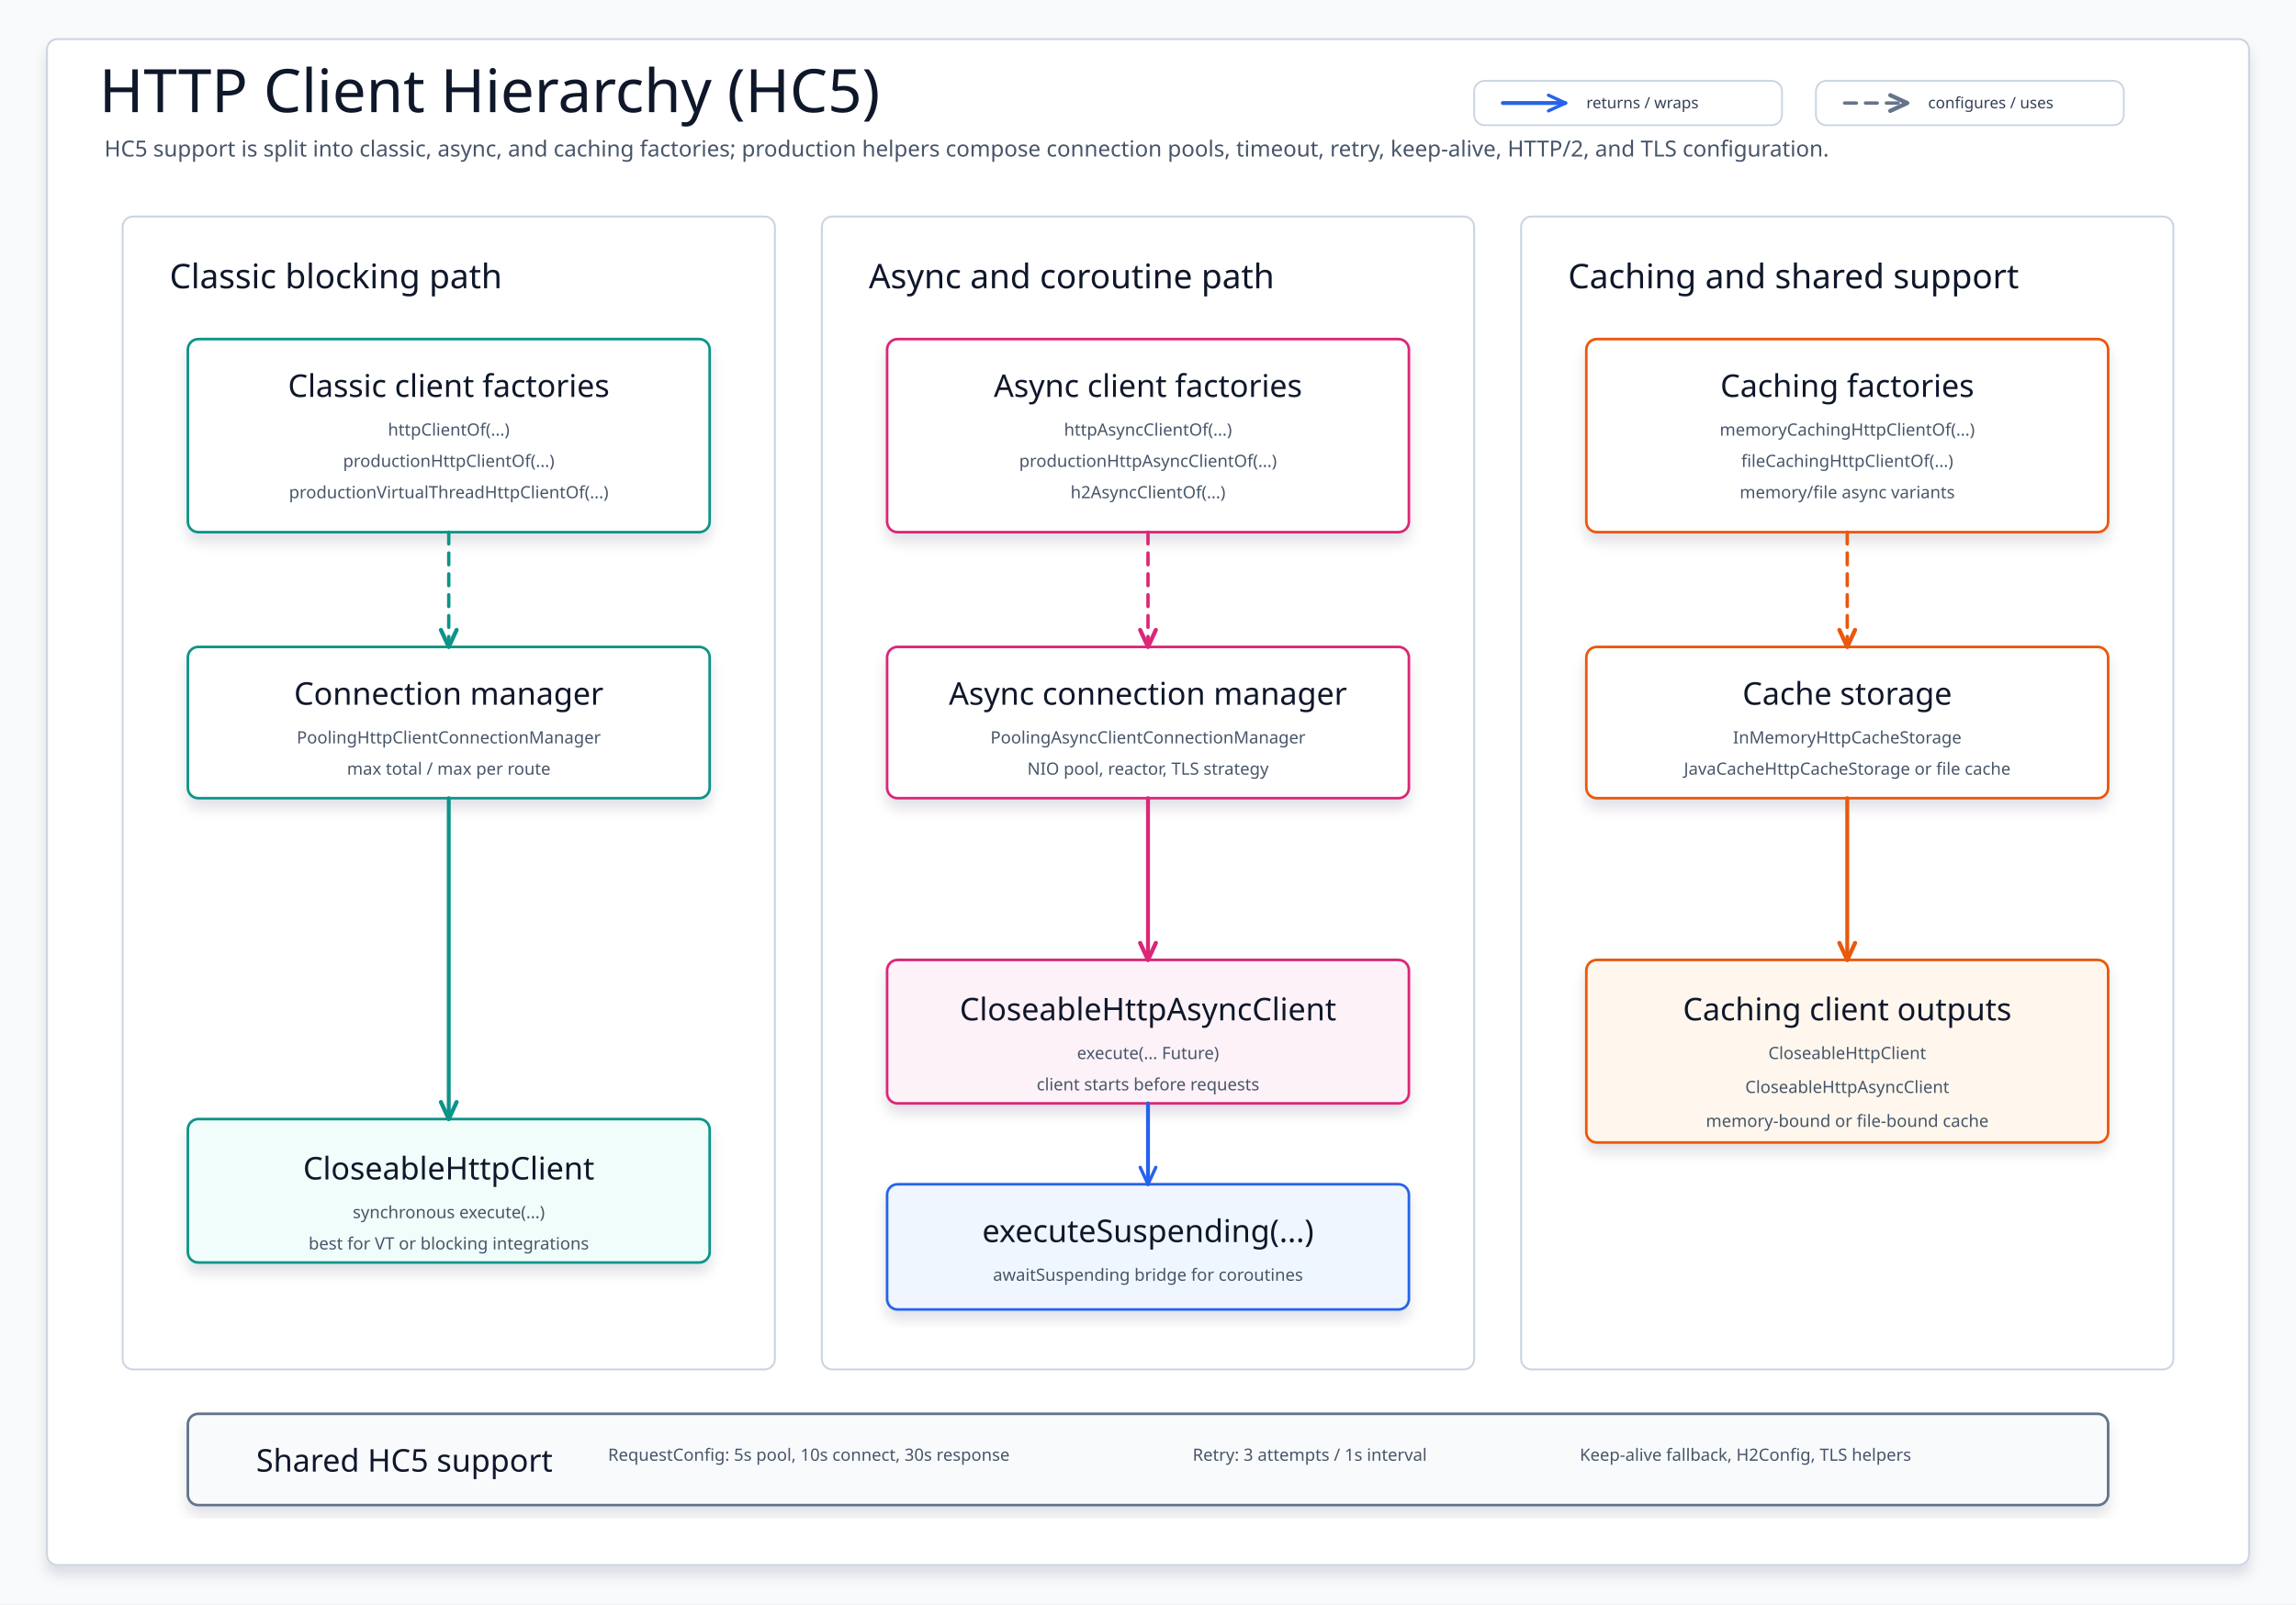
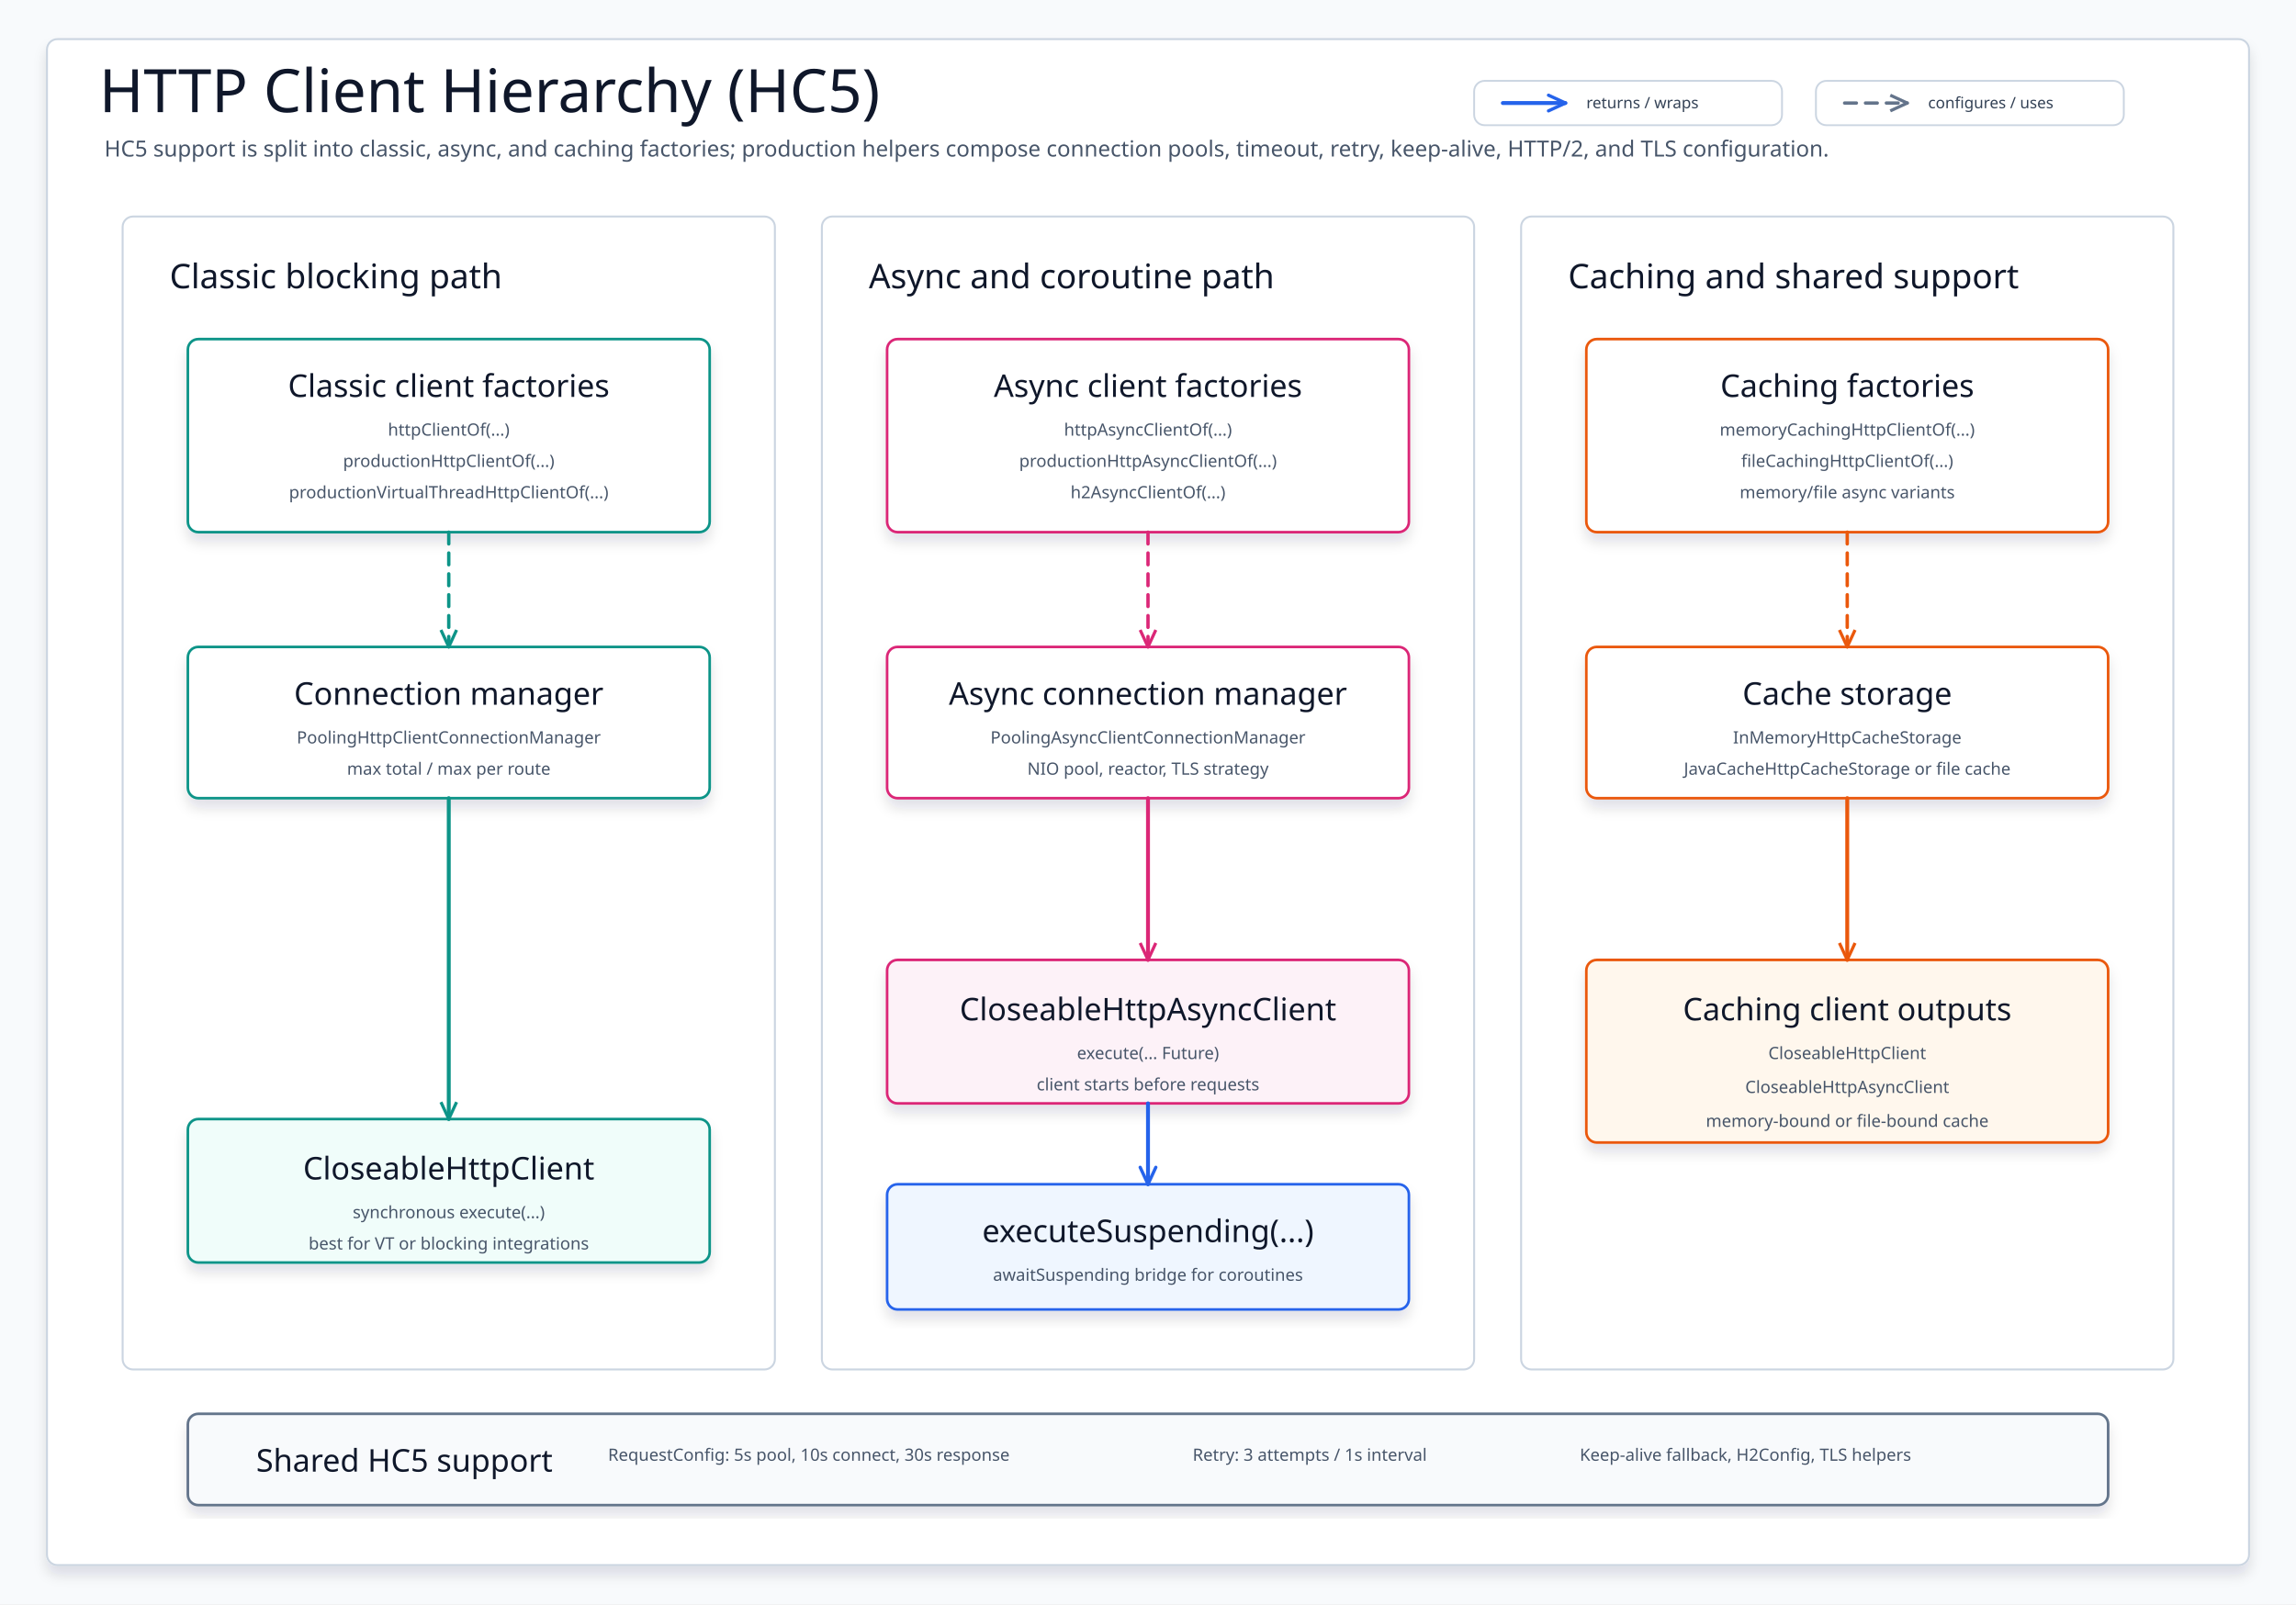
<svg xmlns="http://www.w3.org/2000/svg" width="1760" height="1230" viewBox="0 0 1760 1230" role="img" aria-label="HTTP Client Hierarchy for Apache HC5">
  <defs>
    <filter id="softShadow" x="-10%" y="-10%" width="120%" height="125%">
      <feDropShadow dx="0" dy="7" stdDeviation="5" flood-color="#0F172A" flood-opacity="0.12" />
    </filter>
-     <marker id="open-teal" markerWidth="18" markerHeight="18" refX="16" refY="9" orient="auto" markerUnits="userSpaceOnUse" overflow="visible">
-       <path d="M 3 3 L 16 9 L 3 15" fill="none" stroke="#0D9488" stroke-width="3.2" stroke-dasharray="none" stroke-linecap="round" stroke-linejoin="round" style="stroke-dasharray:none" />
+     <marker id="open-teal" markerWidth="18" markerHeight="18" refX="16" refY="9" orient="auto" markerUnits="userSpaceOnUse" overflow="visible" viewBox="0 0 18 18">
+       <path d="M 3 3 L 16 9 L 3 15" fill="none" stroke="#0D9488" stroke-width="2.4" stroke-dasharray="none" stroke-linecap="butt" stroke-linejoin="round" style="stroke-dasharray:none" />
    </marker>
-     <marker id="open-pink" markerWidth="18" markerHeight="18" refX="16" refY="9" orient="auto" markerUnits="userSpaceOnUse" overflow="visible">
-       <path d="M 3 3 L 16 9 L 3 15" fill="none" stroke="#DB2777" stroke-width="3.2" stroke-dasharray="none" stroke-linecap="round" stroke-linejoin="round" style="stroke-dasharray:none" />
+     <marker id="open-pink" markerWidth="18" markerHeight="18" refX="16" refY="9" orient="auto" markerUnits="userSpaceOnUse" overflow="visible" viewBox="0 0 18 18">
+       <path d="M 3 3 L 16 9 L 3 15" fill="none" stroke="#DB2777" stroke-width="2.4" stroke-dasharray="none" stroke-linecap="butt" stroke-linejoin="round" style="stroke-dasharray:none" />
    </marker>
-     <marker id="open-orange" markerWidth="18" markerHeight="18" refX="16" refY="9" orient="auto" markerUnits="userSpaceOnUse" overflow="visible">
-       <path d="M 3 3 L 16 9 L 3 15" fill="none" stroke="#EA580C" stroke-width="3.2" stroke-dasharray="none" stroke-linecap="round" stroke-linejoin="round" style="stroke-dasharray:none" />
+     <marker id="open-orange" markerWidth="18" markerHeight="18" refX="16" refY="9" orient="auto" markerUnits="userSpaceOnUse" overflow="visible" viewBox="0 0 18 18">
+       <path d="M 3 3 L 16 9 L 3 15" fill="none" stroke="#EA580C" stroke-width="2.4" stroke-dasharray="none" stroke-linecap="butt" stroke-linejoin="round" style="stroke-dasharray:none" />
    </marker>
    <marker id="open-blue" markerWidth="18" markerHeight="18" refX="16" refY="9" orient="auto" markerUnits="userSpaceOnUse">
      <path d="M 3 3 L 16 9 L 3 15" fill="none" stroke="#2563EB" stroke-width="2.5" stroke-dasharray="none" stroke-linecap="round" stroke-linejoin="round" />
    </marker>
-     <marker id="open-gray" markerWidth="18" markerHeight="18" refX="16" refY="9" orient="auto" markerUnits="userSpaceOnUse" overflow="visible">
-       <path d="M 3 3 L 16 9 L 3 15" fill="none" stroke="#64748B" stroke-width="3.2" stroke-dasharray="none" stroke-linecap="round" stroke-linejoin="round" style="stroke-dasharray:none" />
+     <marker id="open-gray" markerWidth="18" markerHeight="18" refX="16" refY="9" orient="auto" markerUnits="userSpaceOnUse" overflow="visible" viewBox="0 0 18 18">
+       <path d="M 3 3 L 16 9 L 3 15" fill="none" stroke="#64748B" stroke-width="2.4" stroke-dasharray="none" stroke-linecap="butt" stroke-linejoin="round" style="stroke-dasharray:none" />
    </marker>
    <style>
      svg{font-family:"Architects Daughter","Comic Mono","Comic Sans MS",ui-sans-serif,system-ui,sans-serif}
      .canvas{fill:#F8FAFC}
      .frame{fill:#FFFFFF;stroke:#CBD5E1;stroke-width:1.5;filter:url(#softShadow)}
      .title{font-family:"Architects Daughter";font-size:46px;fill:#0F172A}
      .subtitle{font-family:"Comic Mono";font-size:17px;fill:#475569}
      .lane{fill:#FFFFFF;stroke:#CBD5E1;stroke-width:1.5}
      .laneTitle{font-family:"Architects Daughter";font-size:26px;fill:#0F172A}
      .card{stroke-width:2;filter:url(#softShadow)}
      .typeCard{fill:#FFFFFF}
      .className{font-family:"Architects Daughter";font-size:24px;fill:#0F172A}
      .member{font-family:"Comic Mono";font-size:13px;fill:#475569}
      .label{font-family:"Comic Mono";font-size:12px;fill:#334155}
      .badge{fill:#FFFFFF;stroke:#CBD5E1;stroke-width:1.4}
      .solid{fill:none;stroke-width:3;stroke-linecap:round;stroke-linejoin:round}
      .dashed{fill:none;stroke-width:2.6;stroke-linecap:round;stroke-linejoin:round;stroke-dasharray:9 7}
    </style>
  </defs>
  <rect class="canvas" width="1760" height="1230" />
  <rect class="frame" x="36" y="30" width="1688" height="1170" rx="8" />
  <text class="title" x="76" y="86">HTTP Client Hierarchy (HC5)</text>
  <text class="subtitle" x="80" y="120">HC5 support is split into classic, async, and caching factories; production helpers compose connection pools, timeout, retry, keep-alive, HTTP/2, and TLS configuration.</text>
  <g id="legend">
    <rect class="badge" x="1130" y="62" width="236" height="34" rx="8" />
    <path class="solid" d="M1152 79 L1200 79" stroke="#2563EB" marker-end="url(#open-blue)" />
    <text class="label" x="1216" y="83">returns / wraps</text>
    <rect class="badge" x="1392" y="62" width="236" height="34" rx="8" />
    <path class="dashed" d="M1414 79 L1462 79" stroke="#64748B" marker-end="url(#open-gray)" />
    <text class="label" x="1478" y="83">configures / uses</text>
  </g>
  <g id="classic-lane">
    <rect class="lane" x="94" y="166" width="500" height="884" rx="8" />
    <text class="laneTitle" x="130" y="212" dominant-baseline="middle">Classic blocking path</text>
    <g id="classic-factories">
      <rect class="card typeCard" x="144" y="260" width="400" height="148" rx="8" stroke="#0D9488" />
      <text class="className" x="344" y="296" text-anchor="middle" dominant-baseline="middle">Classic client factories</text>
      <text class="member" x="344" y="334" text-anchor="middle">httpClientOf(...)</text>
      <text class="member" x="344" y="358" text-anchor="middle">productionHttpClientOf(...)</text>
      <text class="member" x="344" y="382" text-anchor="middle">productionVirtualThreadHttpClientOf(...)</text>
    </g>
    <g id="classic-manager">
      <rect class="card typeCard" x="144" y="496" width="400" height="116" rx="8" stroke="#0D9488" />
      <text class="className" x="344" y="532" text-anchor="middle" dominant-baseline="middle">Connection manager</text>
      <text class="member" x="344" y="570" text-anchor="middle">PoolingHttpClientConnectionManager</text>
      <text class="member" x="344" y="594" text-anchor="middle">max total / max per route</text>
    </g>
    <g id="classic-result">
      <rect class="card" x="144" y="858" width="400" height="110" rx="8" fill="#F0FDFA" stroke="#0D9488" />
      <text class="className" x="344" y="896" text-anchor="middle" dominant-baseline="middle">CloseableHttpClient</text>
      <text class="member" x="344" y="934" text-anchor="middle">synchronous execute(...)</text>
      <text class="member" x="344" y="958" text-anchor="middle">best for VT or blocking integrations</text>
    </g>
  </g>
  <g id="async-lane">
    <rect class="lane" x="630" y="166" width="500" height="884" rx="8" />
    <text class="laneTitle" x="666" y="212" dominant-baseline="middle">Async and coroutine path</text>
    <g id="async-factories">
      <rect class="card typeCard" x="680" y="260" width="400" height="148" rx="8" stroke="#DB2777" />
      <text class="className" x="880" y="296" text-anchor="middle" dominant-baseline="middle">Async client factories</text>
      <text class="member" x="880" y="334" text-anchor="middle">httpAsyncClientOf(...)</text>
      <text class="member" x="880" y="358" text-anchor="middle">productionHttpAsyncClientOf(...)</text>
      <text class="member" x="880" y="382" text-anchor="middle">h2AsyncClientOf(...)</text>
    </g>
    <g id="async-manager">
      <rect class="card typeCard" x="680" y="496" width="400" height="116" rx="8" stroke="#DB2777" />
      <text class="className" x="880" y="532" text-anchor="middle" dominant-baseline="middle">Async connection manager</text>
      <text class="member" x="880" y="570" text-anchor="middle">PoolingAsyncClientConnectionManager</text>
      <text class="member" x="880" y="594" text-anchor="middle">NIO pool, reactor, TLS strategy</text>
    </g>
    <g id="async-result">
      <rect class="card" x="680" y="736" width="400" height="110" rx="8" fill="#FDF2F8" stroke="#DB2777" />
      <text class="className" x="880" y="774" text-anchor="middle" dominant-baseline="middle">CloseableHttpAsyncClient</text>
      <text class="member" x="880" y="812" text-anchor="middle">execute(... Future)</text>
      <text class="member" x="880" y="836" text-anchor="middle">client starts before requests</text>
    </g>
    <g id="coroutine-result">
      <rect class="card" x="680" y="908" width="400" height="96" rx="8" fill="#EFF6FF" stroke="#2563EB" />
      <text class="className" x="880" y="944" text-anchor="middle" dominant-baseline="middle">executeSuspending(...)</text>
      <text class="member" x="880" y="982" text-anchor="middle">awaitSuspending bridge for coroutines</text>
    </g>
  </g>
  <g id="cache-lane">
    <rect class="lane" x="1166" y="166" width="500" height="884" rx="8" />
    <text class="laneTitle" x="1202" y="212" dominant-baseline="middle">Caching and shared support</text>
    <g id="cache-factories">
      <rect class="card typeCard" x="1216" y="260" width="400" height="148" rx="8" stroke="#EA580C" />
      <text class="className" x="1416" y="296" text-anchor="middle" dominant-baseline="middle">Caching factories</text>
      <text class="member" x="1416" y="334" text-anchor="middle">memoryCachingHttpClientOf(...)</text>
      <text class="member" x="1416" y="358" text-anchor="middle">fileCachingHttpClientOf(...)</text>
      <text class="member" x="1416" y="382" text-anchor="middle">memory/file async variants</text>
    </g>
    <g id="cache-storage">
      <rect class="card typeCard" x="1216" y="496" width="400" height="116" rx="8" stroke="#EA580C" />
      <text class="className" x="1416" y="532" text-anchor="middle" dominant-baseline="middle">Cache storage</text>
      <text class="member" x="1416" y="570" text-anchor="middle">InMemoryHttpCacheStorage</text>
      <text class="member" x="1416" y="594" text-anchor="middle">JavaCacheHttpCacheStorage or file cache</text>
    </g>
    <g id="cache-result">
      <rect class="card" x="1216" y="736" width="400" height="140" rx="8" fill="#FFF7ED" stroke="#EA580C" />
      <text class="className" x="1416" y="774" text-anchor="middle" dominant-baseline="middle">Caching client outputs</text>
      <text class="member" x="1416" y="812" text-anchor="middle">CloseableHttpClient</text>
      <text class="member" x="1416" y="838" text-anchor="middle">CloseableHttpAsyncClient</text>
      <text class="member" x="1416" y="864" text-anchor="middle">memory-bound or file-bound cache</text>
    </g>
  </g>
  <path class="dashed" d="M 344 408 L 344 496" stroke="#0D9488" marker-end="url(#open-teal)" />
  <path class="solid" d="M 344 612 L 344 858" stroke="#0D9488" marker-end="url(#open-teal)" />
  <path class="dashed" d="M 880 408 L 880 496" stroke="#DB2777" marker-end="url(#open-pink)" />
  <path class="solid" d="M 880 612 L 880 736" stroke="#DB2777" marker-end="url(#open-pink)" />
  <path class="solid" d="M 880 846 L 880 908" stroke="#2563EB" marker-end="url(#open-blue)" />
  <path class="dashed" d="M 1416 408 L 1416 496" stroke="#EA580C" marker-end="url(#open-orange)" />
  <path class="solid" d="M 1416 612 L 1416 736" stroke="#EA580C" marker-end="url(#open-orange)" />
  <g id="shared-support">
    <rect class="card" x="144" y="1084" width="1472" height="70" rx="8" fill="#F8FAFC" stroke="#64748B" />
    <text class="className" x="310" y="1120" text-anchor="middle" dominant-baseline="middle">Shared HC5 support</text>
    <text class="member" x="620" y="1120" text-anchor="middle">RequestConfig: 5s pool, 10s connect, 30s response</text>
    <text class="member" x="1004" y="1120" text-anchor="middle">Retry: 3 attempts / 1s interval</text>
    <text class="member" x="1338" y="1120" text-anchor="middle">Keep-alive fallback, H2Config, TLS helpers</text>
  </g>
</svg>
